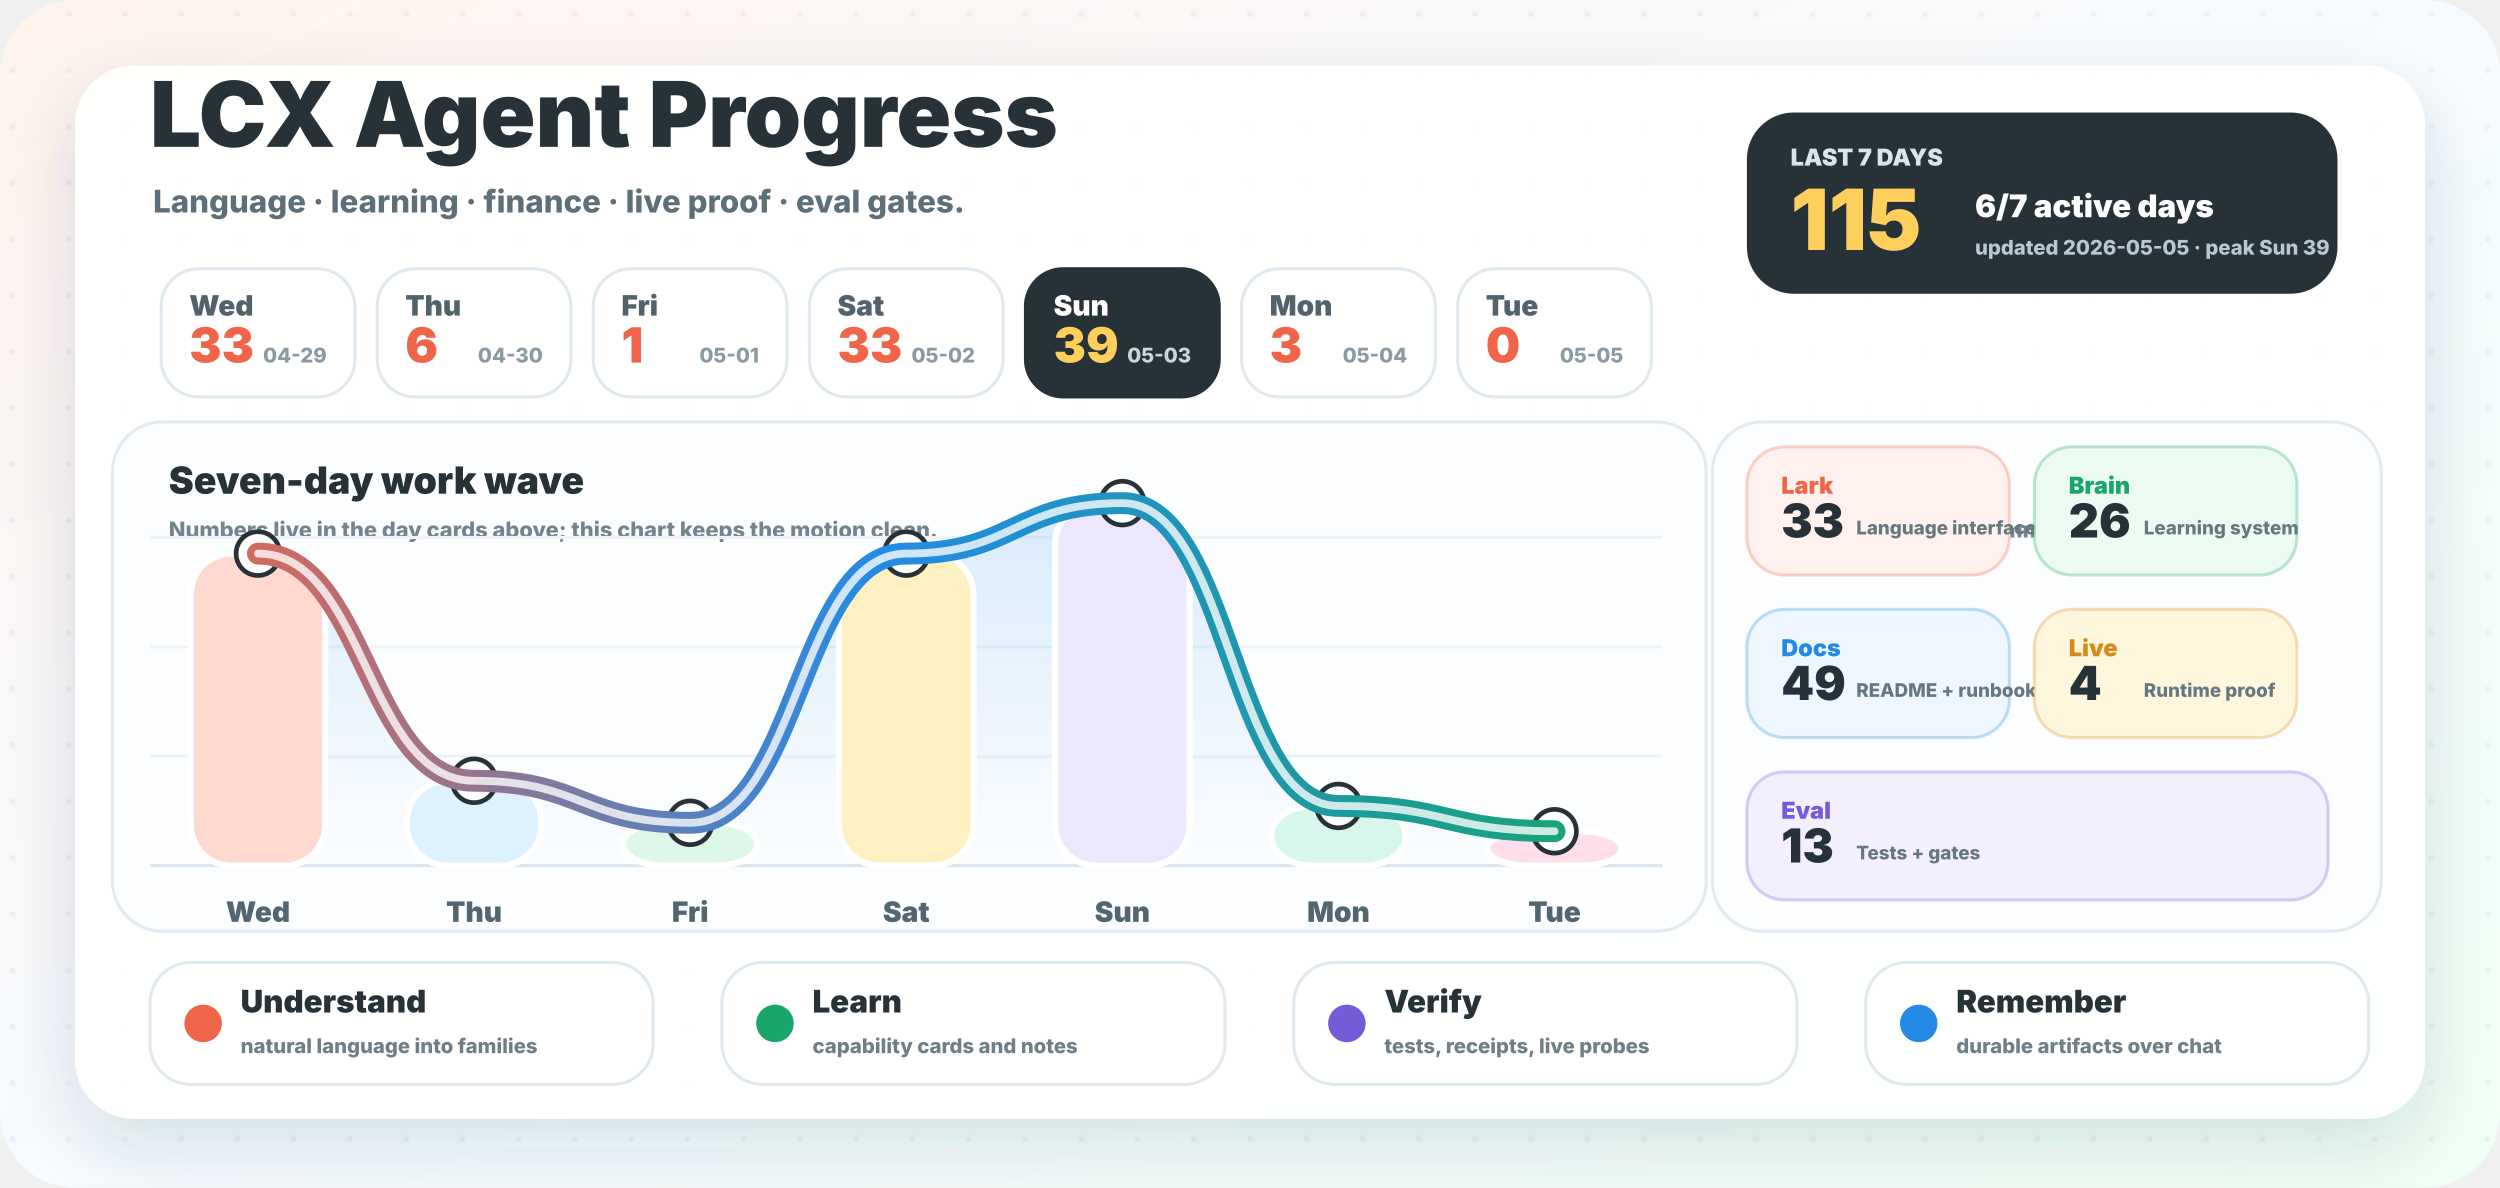
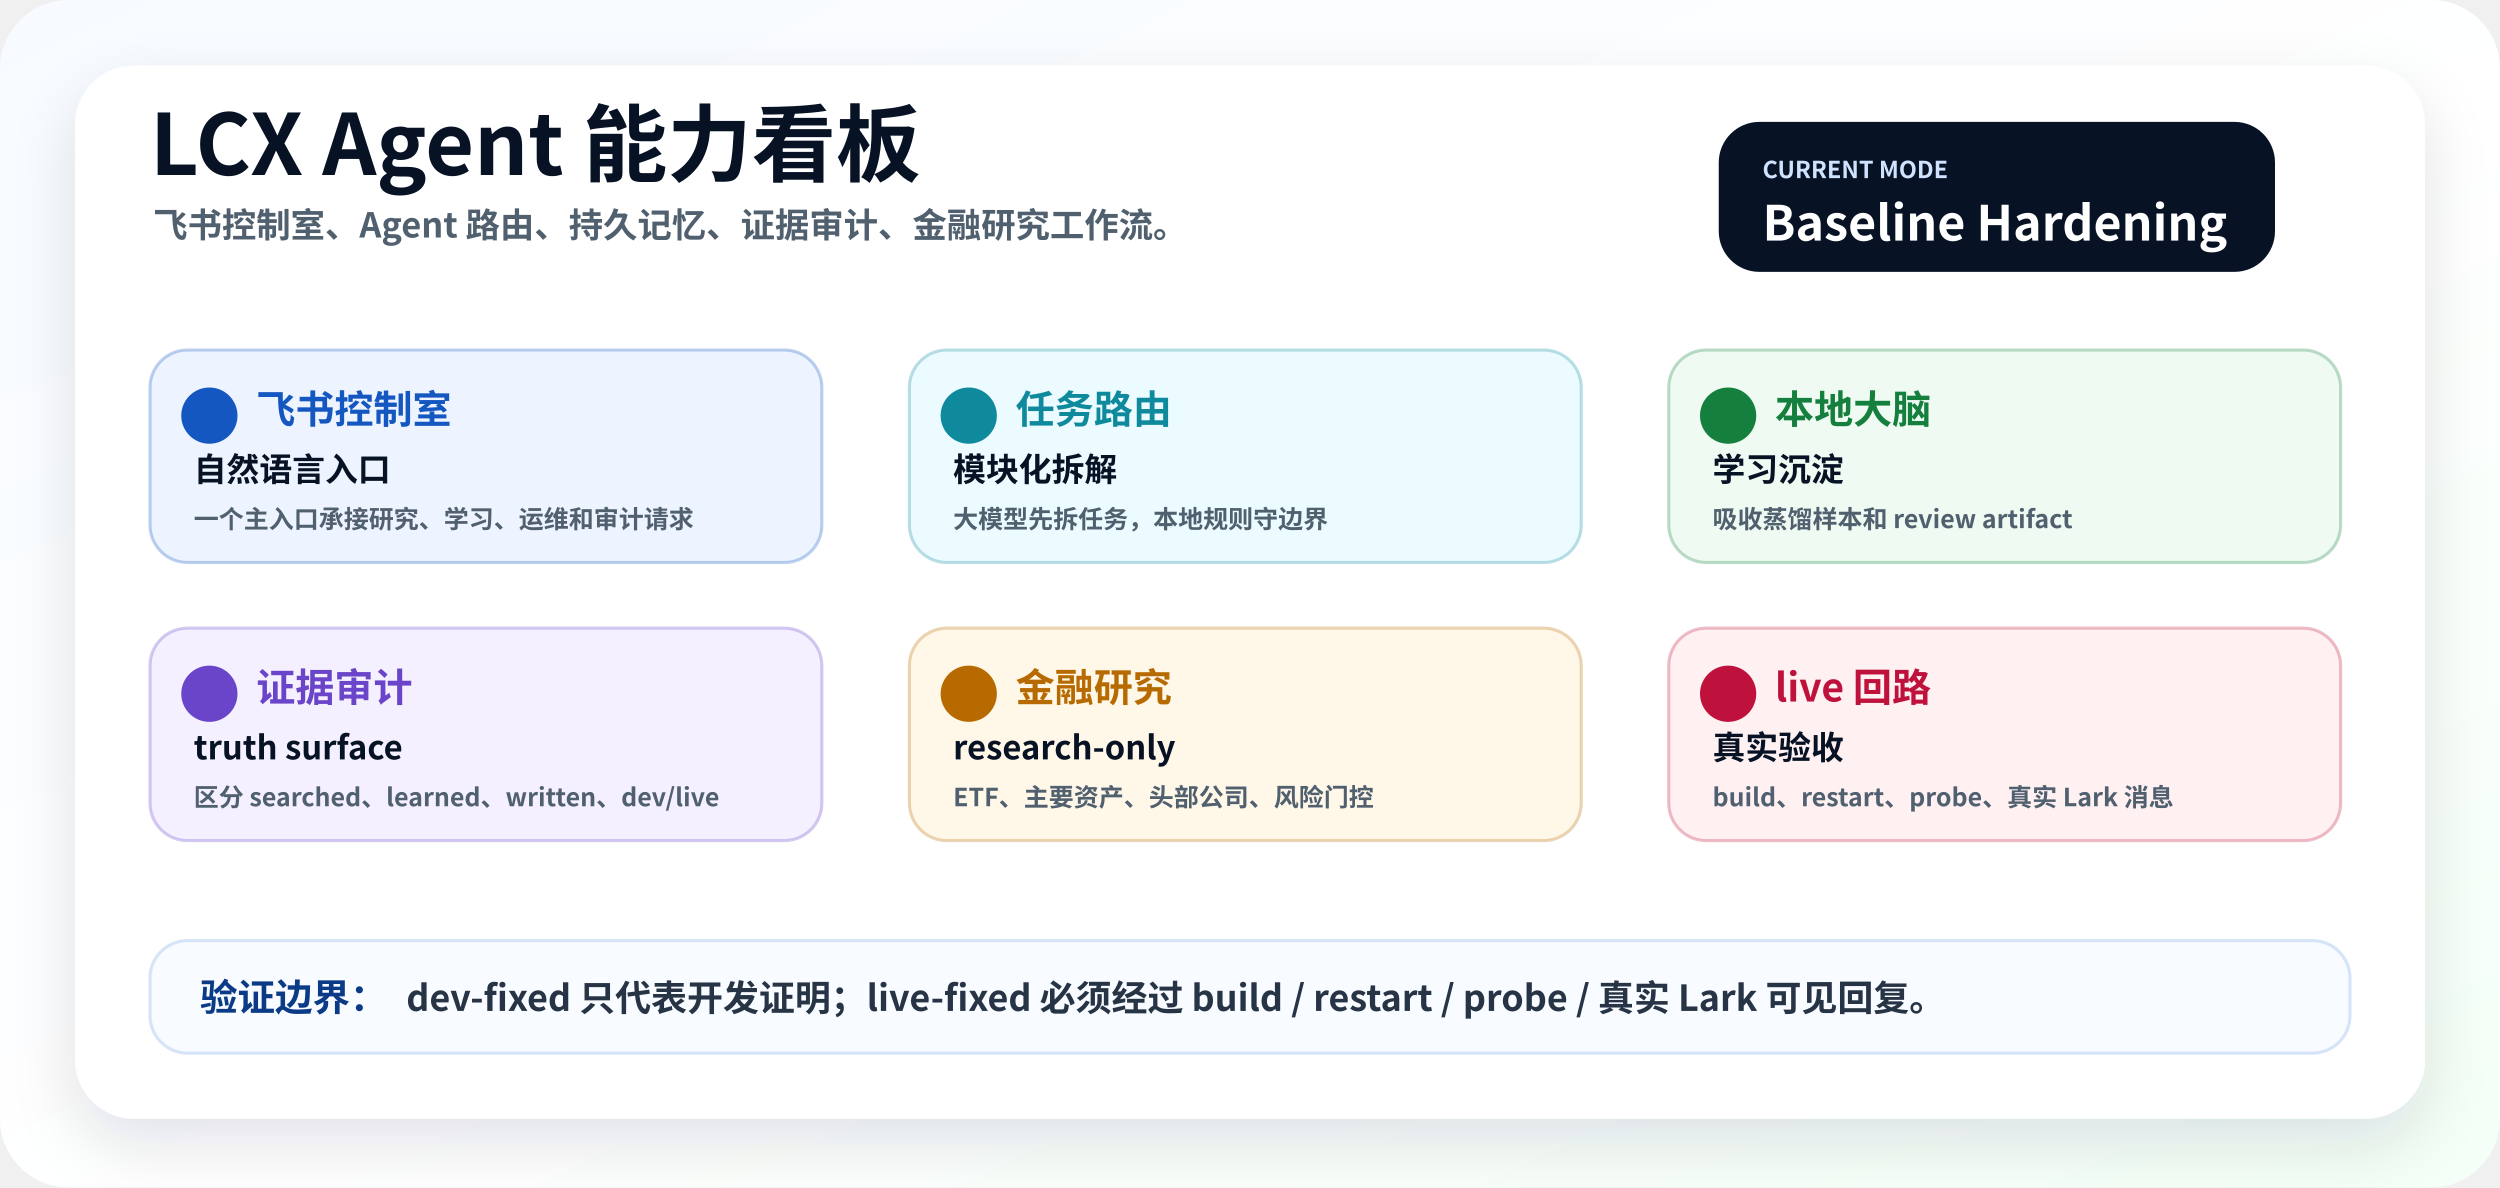
<svg xmlns="http://www.w3.org/2000/svg" width="1600" height="760" viewBox="0 0 1600 760" role="img" aria-labelledby="title desc">
  <defs>
    <linearGradient id="background" x1="0" y1="0" x2="1" y2="1">
-       <stop offset="0" stop-color="#fff3ed" />
-       <stop offset="0.52" stop-color="#f5fbff" />
-       <stop offset="1" stop-color="#effff4" />
+       <stop offset="0" stop-color="#f7fbff" />
+       <stop offset="0.55" stop-color="#ffffff" />
+       <stop offset="1" stop-color="#f3fff7" />
    </linearGradient>
-     <linearGradient id="wave" x1="96" y1="0" x2="1064" y2="0" gradientUnits="userSpaceOnUse">
-       <stop offset="0" stop-color="#f06449" />
-       <stop offset="0.48" stop-color="#238be6" />
-       <stop offset="1" stop-color="#18a66a" />
-     </linearGradient>
-     <linearGradient id="area" x1="0" y1="286" x2="0" y2="554" gradientUnits="userSpaceOnUse">
-       <stop offset="0" stop-color="#238be6" stop-opacity="0.18" />
-       <stop offset="1" stop-color="#238be6" stop-opacity="0" />
-     </linearGradient>
-     <filter id="shadow" x="-20%" y="-20%" width="140%" height="150%">
-       <feDropShadow dx="0" dy="18" stdDeviation="22" flood-color="#23323a" flood-opacity="0.14" />
+     <filter id="shadow" x="-12%" y="-12%" width="124%" height="136%">
+       <feDropShadow dx="0" dy="16" stdDeviation="20" flood-color="#102030" flood-opacity="0.12" />
    </filter>
-     <pattern id="dots" width="36" height="36" patternUnits="userSpaceOnUse">
-       <circle cx="8" cy="9" r="2" fill="#263238" opacity="0.045" />
-     </pattern>
  </defs>
-   <rect width="1600" height="760" rx="48" fill="url(#background)" />
-   <rect width="1600" height="760" rx="48" fill="url(#dots)" />
+   <rect width="1600" height="760" rx="44" fill="url(#background)" />
  <rect x="48" y="42" width="1504" height="674" rx="38" fill="#ffffff" opacity="0.96" filter="url(#shadow)" />
-   <g transform="translate(96 94)">
-     <text x="0" y="0" fill="#263238" font-family="Inter, ui-sans-serif, system-ui, -apple-system, BlinkMacSystemFont, Segoe UI, sans-serif" font-size="58" font-weight="950">LCX Agent Progress</text>
-     <text x="2" y="42" fill="#5d707a" font-family="Inter, ui-sans-serif, system-ui, -apple-system, BlinkMacSystemFont, Segoe UI, sans-serif" font-size="20" font-weight="780">Language · learning · finance · live proof · eval gates.</text>
-   </g>
-   <g transform="translate(1118 72)">
-     <rect x="0" y="0" width="378" height="116" rx="30" fill="#263238" />
-     <text x="28" y="34" fill="#d8e6ec" font-family="Inter, ui-sans-serif, system-ui, -apple-system, BlinkMacSystemFont, Segoe UI, sans-serif" font-size="15" font-weight="950">LAST 7 DAYS</text>
-     <text x="28" y="88" fill="#ffcf5c" font-family="Inter, ui-sans-serif, system-ui, -apple-system, BlinkMacSystemFont, Segoe UI, sans-serif" font-size="54" font-weight="950">115</text>
-     <text x="146" y="67" fill="#ffffff" font-family="Inter, ui-sans-serif, system-ui, -apple-system, BlinkMacSystemFont, Segoe UI, sans-serif" font-size="20" font-weight="950">6/7 active days</text>
-     <text x="146" y="91" fill="#b7c9d0" font-family="Inter, ui-sans-serif, system-ui, -apple-system, BlinkMacSystemFont, Segoe UI, sans-serif" font-size="13" font-weight="800">updated 2026-05-05 · peak Sun 39</text>
-   </g>
-   <g>
-     <rect x="103.1" y="172" width="124" height="82" rx="24" fill="#ffffff" stroke="#dfe9ef" stroke-width="2" />
-     <text x="121.1" y="202" fill="#51626b" font-family="Inter, ui-sans-serif, system-ui, -apple-system, BlinkMacSystemFont, Segoe UI, sans-serif" font-size="18" font-weight="900">Wed</text>
-     <text x="121.1" y="232" fill="#f06449" font-family="Inter, ui-sans-serif, system-ui, -apple-system, BlinkMacSystemFont, Segoe UI, sans-serif" font-size="31" font-weight="950">33</text>
-     <text x="209.1" y="232" text-anchor="end" fill="#8a9aa3" font-family="Inter, ui-sans-serif, system-ui, -apple-system, BlinkMacSystemFont, Segoe UI, sans-serif" font-size="13" font-weight="800">04-29</text>
-   </g>
-   <g>
-     <rect x="241.4" y="172" width="124" height="82" rx="24" fill="#ffffff" stroke="#dfe9ef" stroke-width="2" />
-     <text x="259.4" y="202" fill="#51626b" font-family="Inter, ui-sans-serif, system-ui, -apple-system, BlinkMacSystemFont, Segoe UI, sans-serif" font-size="18" font-weight="900">Thu</text>
-     <text x="259.4" y="232" fill="#f06449" font-family="Inter, ui-sans-serif, system-ui, -apple-system, BlinkMacSystemFont, Segoe UI, sans-serif" font-size="31" font-weight="950">6</text>
-     <text x="347.4" y="232" text-anchor="end" fill="#8a9aa3" font-family="Inter, ui-sans-serif, system-ui, -apple-system, BlinkMacSystemFont, Segoe UI, sans-serif" font-size="13" font-weight="800">04-30</text>
-   </g>
-   <g>
-     <rect x="379.7" y="172" width="124" height="82" rx="24" fill="#ffffff" stroke="#dfe9ef" stroke-width="2" />
-     <text x="397.7" y="202" fill="#51626b" font-family="Inter, ui-sans-serif, system-ui, -apple-system, BlinkMacSystemFont, Segoe UI, sans-serif" font-size="18" font-weight="900">Fri</text>
-     <text x="397.7" y="232" fill="#f06449" font-family="Inter, ui-sans-serif, system-ui, -apple-system, BlinkMacSystemFont, Segoe UI, sans-serif" font-size="31" font-weight="950">1</text>
-     <text x="485.7" y="232" text-anchor="end" fill="#8a9aa3" font-family="Inter, ui-sans-serif, system-ui, -apple-system, BlinkMacSystemFont, Segoe UI, sans-serif" font-size="13" font-weight="800">05-01</text>
-   </g>
-   <g>
-     <rect x="518.0" y="172" width="124" height="82" rx="24" fill="#ffffff" stroke="#dfe9ef" stroke-width="2" />
-     <text x="536.0" y="202" fill="#51626b" font-family="Inter, ui-sans-serif, system-ui, -apple-system, BlinkMacSystemFont, Segoe UI, sans-serif" font-size="18" font-weight="900">Sat</text>
-     <text x="536.0" y="232" fill="#f06449" font-family="Inter, ui-sans-serif, system-ui, -apple-system, BlinkMacSystemFont, Segoe UI, sans-serif" font-size="31" font-weight="950">33</text>
-     <text x="624.0" y="232" text-anchor="end" fill="#8a9aa3" font-family="Inter, ui-sans-serif, system-ui, -apple-system, BlinkMacSystemFont, Segoe UI, sans-serif" font-size="13" font-weight="800">05-02</text>
-   </g>
-   <g>
-     <rect x="656.3" y="172" width="124" height="82" rx="24" fill="#263238" stroke="#263238" stroke-width="2" />
-     <text x="674.3" y="202" fill="#ffffff" font-family="Inter, ui-sans-serif, system-ui, -apple-system, BlinkMacSystemFont, Segoe UI, sans-serif" font-size="18" font-weight="900">Sun</text>
-     <text x="674.3" y="232" fill="#ffcf5c" font-family="Inter, ui-sans-serif, system-ui, -apple-system, BlinkMacSystemFont, Segoe UI, sans-serif" font-size="31" font-weight="950">39</text>
-     <text x="762.3" y="232" text-anchor="end" fill="#c9d6dc" font-family="Inter, ui-sans-serif, system-ui, -apple-system, BlinkMacSystemFont, Segoe UI, sans-serif" font-size="13" font-weight="800">05-03</text>
-   </g>
-   <g>
-     <rect x="794.6" y="172" width="124" height="82" rx="24" fill="#ffffff" stroke="#dfe9ef" stroke-width="2" />
-     <text x="812.6" y="202" fill="#51626b" font-family="Inter, ui-sans-serif, system-ui, -apple-system, BlinkMacSystemFont, Segoe UI, sans-serif" font-size="18" font-weight="900">Mon</text>
-     <text x="812.6" y="232" fill="#f06449" font-family="Inter, ui-sans-serif, system-ui, -apple-system, BlinkMacSystemFont, Segoe UI, sans-serif" font-size="31" font-weight="950">3</text>
-     <text x="900.6" y="232" text-anchor="end" fill="#8a9aa3" font-family="Inter, ui-sans-serif, system-ui, -apple-system, BlinkMacSystemFont, Segoe UI, sans-serif" font-size="13" font-weight="800">05-04</text>
-   </g>
-   <g>
-     <rect x="932.9" y="172" width="124" height="82" rx="24" fill="#ffffff" stroke="#dfe9ef" stroke-width="2" />
-     <text x="950.9" y="202" fill="#51626b" font-family="Inter, ui-sans-serif, system-ui, -apple-system, BlinkMacSystemFont, Segoe UI, sans-serif" font-size="18" font-weight="900">Tue</text>
-     <text x="950.9" y="232" fill="#f06449" font-family="Inter, ui-sans-serif, system-ui, -apple-system, BlinkMacSystemFont, Segoe UI, sans-serif" font-size="31" font-weight="950">0</text>
-     <text x="1038.9" y="232" text-anchor="end" fill="#8a9aa3" font-family="Inter, ui-sans-serif, system-ui, -apple-system, BlinkMacSystemFont, Segoe UI, sans-serif" font-size="13" font-weight="800">05-05</text>
-   </g>
-   <g>
-     <rect x="72" y="270" width="1020" height="326" rx="32" fill="#fbfdff" stroke="#e1ebf1" stroke-width="2" />
-     <text x="108" y="316" fill="#263238" font-family="Inter, ui-sans-serif, system-ui, -apple-system, BlinkMacSystemFont, Segoe UI, sans-serif" font-size="24" font-weight="950">Seven-day work wave</text>
-     <text x="108" y="344" fill="#73848d" font-family="Inter, ui-sans-serif, system-ui, -apple-system, BlinkMacSystemFont, Segoe UI, sans-serif" font-size="14" font-weight="800">Numbers live in the day cards above; this chart keeps the motion clean.</text>
-     <line x1="96" y1="554" x2="1064" y2="554" stroke="#dce7ed" stroke-width="2" />
-     <line x1="96" y1="484" x2="1064" y2="484" stroke="#edf3f6" stroke-width="2" />
-     <line x1="96" y1="414" x2="1064" y2="414" stroke="#edf3f6" stroke-width="2" />
-     <line x1="96" y1="344" x2="1064" y2="344" stroke="#edf3f6" stroke-width="2" />
-     <path d="M 165.1 354.3 C 234.3 354.3, 234.3 499.7, 303.4 499.7 C 372.6 499.7, 372.6 526.6, 441.7 526.6 C 510.9 526.6, 510.9 354.3, 580.0 354.3 C 649.1 354.3, 649.1 322.0, 718.3 322.0 C 787.4 322.0, 787.4 515.8, 856.6 515.8 C 925.7 515.8, 925.7 532.0, 994.9 532.0 L 994.9 554 L 165.1 554 Z" fill="url(#area)" />
-     <rect x="122.1" y="354.3" width="86" height="199.7" rx="26" fill="#ffd9cf" stroke="#ffffff" stroke-width="4" />
-     <circle cx="165.1" cy="354.3" r="14" fill="#ffffff" stroke="#263238" stroke-width="3" />
-     <text x="165.1" y="590.0" text-anchor="middle" fill="#52666f" font-family="Inter, ui-sans-serif, system-ui, -apple-system, BlinkMacSystemFont, Segoe UI, sans-serif" font-size="18" font-weight="900">Wed</text>
-     <rect x="260.4" y="499.7" width="86" height="54.3" rx="26" fill="#def1ff" stroke="#ffffff" stroke-width="4" />
-     <circle cx="303.4" cy="499.7" r="14" fill="#ffffff" stroke="#263238" stroke-width="3" />
-     <text x="303.4" y="590.0" text-anchor="middle" fill="#52666f" font-family="Inter, ui-sans-serif, system-ui, -apple-system, BlinkMacSystemFont, Segoe UI, sans-serif" font-size="18" font-weight="900">Thu</text>
-     <rect x="398.7" y="526.6" width="86" height="27.4" rx="26" fill="#dff7e8" stroke="#ffffff" stroke-width="4" />
-     <circle cx="441.7" cy="526.6" r="14" fill="#ffffff" stroke="#263238" stroke-width="3" />
-     <text x="441.7" y="590.0" text-anchor="middle" fill="#52666f" font-family="Inter, ui-sans-serif, system-ui, -apple-system, BlinkMacSystemFont, Segoe UI, sans-serif" font-size="18" font-weight="900">Fri</text>
-     <rect x="537.0" y="354.3" width="86" height="199.7" rx="26" fill="#fff0c2" stroke="#ffffff" stroke-width="4" />
-     <circle cx="580.0" cy="354.3" r="14" fill="#ffffff" stroke="#263238" stroke-width="3" />
-     <text x="580.0" y="590.0" text-anchor="middle" fill="#52666f" font-family="Inter, ui-sans-serif, system-ui, -apple-system, BlinkMacSystemFont, Segoe UI, sans-serif" font-size="18" font-weight="900">Sat</text>
-     <rect x="675.3" y="322.0" width="86" height="232.0" rx="26" fill="#ece7ff" stroke="#ffffff" stroke-width="4" />
-     <circle cx="718.3" cy="322.0" r="14" fill="#ffffff" stroke="#263238" stroke-width="3" />
-     <text x="718.3" y="590.0" text-anchor="middle" fill="#52666f" font-family="Inter, ui-sans-serif, system-ui, -apple-system, BlinkMacSystemFont, Segoe UI, sans-serif" font-size="18" font-weight="900">Sun</text>
-     <rect x="813.6" y="515.8" width="86" height="38.2" rx="26" fill="#d8f7ec" stroke="#ffffff" stroke-width="4" />
-     <circle cx="856.6" cy="515.8" r="14" fill="#ffffff" stroke="#263238" stroke-width="3" />
-     <text x="856.6" y="590.0" text-anchor="middle" fill="#52666f" font-family="Inter, ui-sans-serif, system-ui, -apple-system, BlinkMacSystemFont, Segoe UI, sans-serif" font-size="18" font-weight="900">Mon</text>
-     <rect x="951.9" y="532.0" width="86" height="22.0" rx="26" fill="#ffddeb" stroke="#ffffff" stroke-width="4" />
-     <circle cx="994.9" cy="532.0" r="14" fill="#ffffff" stroke="#263238" stroke-width="3" />
-     <text x="994.9" y="590.0" text-anchor="middle" fill="#52666f" font-family="Inter, ui-sans-serif, system-ui, -apple-system, BlinkMacSystemFont, Segoe UI, sans-serif" font-size="18" font-weight="900">Tue</text>
-     <path d="M 165.1 354.3 C 234.3 354.3, 234.3 499.7, 303.4 499.7 C 372.6 499.7, 372.6 526.6, 441.7 526.6 C 510.9 526.6, 510.9 354.3, 580.0 354.3 C 649.1 354.3, 649.1 322.0, 718.3 322.0 C 787.4 322.0, 787.4 515.8, 856.6 515.8 C 925.7 515.8, 925.7 532.0, 994.9 532.0" fill="none" stroke="url(#wave)" stroke-width="14" stroke-linecap="round" stroke-linejoin="round" />
-     <path d="M 165.1 354.3 C 234.3 354.3, 234.3 499.7, 303.4 499.7 C 372.6 499.7, 372.6 526.6, 441.7 526.6 C 510.9 526.6, 510.9 354.3, 580.0 354.3 C 649.1 354.3, 649.1 322.0, 718.3 322.0 C 787.4 322.0, 787.4 515.8, 856.6 515.8 C 925.7 515.8, 925.7 532.0, 994.9 532.0" fill="none" stroke="#ffffff" stroke-width="5" stroke-linecap="round" stroke-linejoin="round" opacity="0.78" />
-   </g>
-   <g>
-     <rect x="1096" y="270" width="428" height="326" rx="32" fill="#fbfdff" stroke="#e1ebf1" stroke-width="2" />
-     <text x="1128" y="316" fill="#263238" font-family="Inter, ui-sans-serif, system-ui, -apple-system, BlinkMacSystemFont, Segoe UI, sans-serif" font-size="24" font-weight="950">Work lanes</text>
-     <text x="1128" y="344" fill="#73848d" font-family="Inter, ui-sans-serif, system-ui, -apple-system, BlinkMacSystemFont, Segoe UI, sans-serif" font-size="14" font-weight="800">Auto-counted from commit messages.</text>
+   <g font-family="PingFang SC, Hiragino Sans GB, Microsoft YaHei, Noto Sans CJK SC, Arial, sans-serif">
+     <text x="96" y="112" fill="#071225" font-size="54" font-weight="950">LCX Agent 能力看板</text>
+     <text x="98" y="152" fill="#51606f" font-size="22" font-weight="760">飞书控制室、Agent 路由、持久记忆、证据审计、金融研究工作流。</text>
+     <rect x="1100" y="78" width="356" height="96" rx="26" fill="#071225" />
+     <text x="1128" y="114" fill="#cfe3ff" font-size="15" font-weight="900">CURRENT MODE</text>
+     <text x="1128" y="154" fill="#ffffff" font-size="31" font-weight="950">Baseline Hardening</text>
    <g>
-       <rect x="1118" y="286" width="168" height="82" rx="24" fill="#fff1ed" stroke="#f06449" stroke-opacity="0.28" stroke-width="2" />
-       <text x="1140" y="316" fill="#f06449" font-family="Inter, ui-sans-serif, system-ui, -apple-system, BlinkMacSystemFont, Segoe UI, sans-serif" font-size="15" font-weight="950">Lark</text>
-       <text x="1140" y="344" fill="#263238" font-family="Inter, ui-sans-serif, system-ui, -apple-system, BlinkMacSystemFont, Segoe UI, sans-serif" font-size="30" font-weight="950">33</text>
-       <text x="1188" y="342" fill="#667780" font-family="Inter, ui-sans-serif, system-ui, -apple-system, BlinkMacSystemFont, Segoe UI, sans-serif" font-size="12" font-weight="800">Language interface</text>
+       <rect x="96" y="224" width="430" height="136" rx="24" fill="#edf4ff" stroke="#1557c0" stroke-opacity="0.28" stroke-width="2" />
+       <circle cx="134" cy="266" r="18" fill="#1557c0" />
+       <text x="164" y="271" fill="#1557c0" font-size="25" font-weight="950">飞书控制室</text>
+       <text x="124" y="308" fill="#071225" font-size="21" font-weight="900">自然语言入口</text>
+       <text x="124" y="338" fill="#51606f" font-size="16" font-weight="760">一个主入口承接研究、学习、运维和审计请求</text>
    </g>
    <g>
-       <rect x="1302" y="286" width="168" height="82" rx="24" fill="#ecfbf2" stroke="#18a66a" stroke-opacity="0.28" stroke-width="2" />
-       <text x="1324" y="316" fill="#18a66a" font-family="Inter, ui-sans-serif, system-ui, -apple-system, BlinkMacSystemFont, Segoe UI, sans-serif" font-size="15" font-weight="950">Brain</text>
-       <text x="1324" y="344" fill="#263238" font-family="Inter, ui-sans-serif, system-ui, -apple-system, BlinkMacSystemFont, Segoe UI, sans-serif" font-size="30" font-weight="950">26</text>
-       <text x="1372" y="342" fill="#667780" font-family="Inter, ui-sans-serif, system-ui, -apple-system, BlinkMacSystemFont, Segoe UI, sans-serif" font-size="12" font-weight="800">Learning system</text>
+       <rect x="582" y="224" width="430" height="136" rx="24" fill="#ecfbff" stroke="#0f8a9d" stroke-opacity="0.28" stroke-width="2" />
+       <circle cx="620" cy="266" r="18" fill="#0f8a9d" />
+       <text x="650" y="271" fill="#0f8a9d" font-size="25" font-weight="950">任务路由</text>
+       <text x="610" y="308" fill="#071225" font-size="21" font-weight="900">模块化拆解</text>
+       <text x="610" y="338" fill="#51606f" font-size="16" font-weight="760">大模型先拆任务，本地规则守边界</text>
    </g>
    <g>
-       <rect x="1118" y="390" width="168" height="82" rx="24" fill="#eef7ff" stroke="#238be6" stroke-opacity="0.28" stroke-width="2" />
-       <text x="1140" y="420" fill="#238be6" font-family="Inter, ui-sans-serif, system-ui, -apple-system, BlinkMacSystemFont, Segoe UI, sans-serif" font-size="15" font-weight="950">Docs</text>
-       <text x="1140" y="448" fill="#263238" font-family="Inter, ui-sans-serif, system-ui, -apple-system, BlinkMacSystemFont, Segoe UI, sans-serif" font-size="30" font-weight="950">49</text>
-       <text x="1188" y="446" fill="#667780" font-family="Inter, ui-sans-serif, system-ui, -apple-system, BlinkMacSystemFont, Segoe UI, sans-serif" font-size="12" font-weight="800">README + runbooks</text>
+       <rect x="1068" y="224" width="430" height="136" rx="24" fill="#effbf2" stroke="#15803d" stroke-opacity="0.28" stroke-width="2" />
+       <circle cx="1106" cy="266" r="18" fill="#15803d" />
+       <text x="1136" y="271" fill="#15803d" font-size="25" font-weight="950">本地大脑</text>
+       <text x="1096" y="308" fill="#071225" font-size="21" font-weight="900">学习沉淀</text>
+       <text x="1096" y="338" fill="#51606f" font-size="16" font-weight="760">吸收蒸馏样本和 review artifact</text>
    </g>
    <g>
-       <rect x="1302" y="390" width="168" height="82" rx="24" fill="#fff7dd" stroke="#d78a16" stroke-opacity="0.28" stroke-width="2" />
-       <text x="1324" y="420" fill="#d78a16" font-family="Inter, ui-sans-serif, system-ui, -apple-system, BlinkMacSystemFont, Segoe UI, sans-serif" font-size="15" font-weight="950">Live</text>
-       <text x="1324" y="448" fill="#263238" font-family="Inter, ui-sans-serif, system-ui, -apple-system, BlinkMacSystemFont, Segoe UI, sans-serif" font-size="30" font-weight="950">4</text>
-       <text x="1372" y="446" fill="#667780" font-family="Inter, ui-sans-serif, system-ui, -apple-system, BlinkMacSystemFont, Segoe UI, sans-serif" font-size="12" font-weight="800">Runtime proof</text>
+       <rect x="96" y="402" width="430" height="136" rx="24" fill="#f4f0ff" stroke="#6a45c9" stroke-opacity="0.28" stroke-width="2" />
+       <circle cx="134" cy="444" r="18" fill="#6a45c9" />
+       <text x="164" y="449" fill="#6a45c9" font-size="25" font-weight="950">证据审计</text>
+       <text x="124" y="486" fill="#071225" font-size="21" font-weight="900">truth surface</text>
+       <text x="124" y="516" fill="#51606f" font-size="16" font-weight="760">区分 searched、learned、written、dev/live</text>
    </g>
    <g>
-       <rect x="1118" y="494" width="372" height="82" rx="24" fill="#f3efff" stroke="#765bd8" stroke-opacity="0.28" stroke-width="2" />
-       <text x="1140" y="524" fill="#765bd8" font-family="Inter, ui-sans-serif, system-ui, -apple-system, BlinkMacSystemFont, Segoe UI, sans-serif" font-size="15" font-weight="950">Eval</text>
-       <text x="1140" y="552" fill="#263238" font-family="Inter, ui-sans-serif, system-ui, -apple-system, BlinkMacSystemFont, Segoe UI, sans-serif" font-size="30" font-weight="950">13</text>
-       <text x="1188" y="550" fill="#667780" font-family="Inter, ui-sans-serif, system-ui, -apple-system, BlinkMacSystemFont, Segoe UI, sans-serif" font-size="12" font-weight="800">Tests + gates</text>
+       <rect x="582" y="402" width="430" height="136" rx="24" fill="#fff8e8" stroke="#b66a00" stroke-opacity="0.28" stroke-width="2" />
+       <circle cx="620" cy="444" r="18" fill="#b66a00" />
+       <text x="650" y="449" fill="#b66a00" font-size="25" font-weight="950">金融研究</text>
+       <text x="610" y="486" fill="#071225" font-size="21" font-weight="900">research-only</text>
+       <text x="610" y="516" fill="#51606f" font-size="16" font-weight="760">ETF、主要资产、头部公司、风险门控</text>
    </g>
-   </g>
-   <g>
-     <rect x="96" y="616" width="322" height="78" rx="26" fill="#ffffff" stroke="#dfe9ef" stroke-width="2" />
-     <circle cx="130" cy="655" r="12" fill="#f06449" />
-     <text x="154" y="648" fill="#263238" font-family="Inter, ui-sans-serif, system-ui, -apple-system, BlinkMacSystemFont, Segoe UI, sans-serif" font-size="20" font-weight="950">Understand</text>
-     <text x="154" y="674" fill="#6e7f88" font-family="Inter, ui-sans-serif, system-ui, -apple-system, BlinkMacSystemFont, Segoe UI, sans-serif" font-size="13" font-weight="800">natural language into families</text>
-   </g>
-   <g>
-     <rect x="462" y="616" width="322" height="78" rx="26" fill="#ffffff" stroke="#dfe9ef" stroke-width="2" />
-     <circle cx="496" cy="655" r="12" fill="#18a66a" />
-     <text x="520" y="648" fill="#263238" font-family="Inter, ui-sans-serif, system-ui, -apple-system, BlinkMacSystemFont, Segoe UI, sans-serif" font-size="20" font-weight="950">Learn</text>
-     <text x="520" y="674" fill="#6e7f88" font-family="Inter, ui-sans-serif, system-ui, -apple-system, BlinkMacSystemFont, Segoe UI, sans-serif" font-size="13" font-weight="800">capability cards and notes</text>
-   </g>
-   <g>
-     <rect x="828" y="616" width="322" height="78" rx="26" fill="#ffffff" stroke="#dfe9ef" stroke-width="2" />
-     <circle cx="862" cy="655" r="12" fill="#765bd8" />
-     <text x="886" y="648" fill="#263238" font-family="Inter, ui-sans-serif, system-ui, -apple-system, BlinkMacSystemFont, Segoe UI, sans-serif" font-size="20" font-weight="950">Verify</text>
-     <text x="886" y="674" fill="#6e7f88" font-family="Inter, ui-sans-serif, system-ui, -apple-system, BlinkMacSystemFont, Segoe UI, sans-serif" font-size="13" font-weight="800">tests, receipts, live probes</text>
-   </g>
-   <g>
-     <rect x="1194" y="616" width="322" height="78" rx="26" fill="#ffffff" stroke="#dfe9ef" stroke-width="2" />
-     <circle cx="1228" cy="655" r="12" fill="#238be6" />
-     <text x="1252" y="648" fill="#263238" font-family="Inter, ui-sans-serif, system-ui, -apple-system, BlinkMacSystemFont, Segoe UI, sans-serif" font-size="20" font-weight="950">Remember</text>
-     <text x="1252" y="674" fill="#6e7f88" font-family="Inter, ui-sans-serif, system-ui, -apple-system, BlinkMacSystemFont, Segoe UI, sans-serif" font-size="13" font-weight="800">durable artifacts over chat</text>
+     <g>
+       <rect x="1068" y="402" width="430" height="136" rx="24" fill="#fff1f2" stroke="#be123c" stroke-opacity="0.28" stroke-width="2" />
+       <circle cx="1106" cy="444" r="18" fill="#be123c" />
+       <text x="1136" y="449" fill="#be123c" font-size="25" font-weight="950">live 回路</text>
+       <text x="1096" y="486" fill="#071225" font-size="21" font-weight="900">真实验收</text>
+       <text x="1096" y="516" fill="#51606f" font-size="16" font-weight="760">build、restart、probe、真实 Lark 消息</text>
+     </g>
+     <rect x="96" y="602" width="1408" height="72" rx="24" fill="#f8fbff" stroke="#d5e4f7" stroke-width="2" />
+     <text x="128" y="647" fill="#0b3b86" font-size="24" font-weight="950">验证边界：</text>
+     <text x="260" y="647" fill="#273445" font-size="23" font-weight="850">dev-fixed 只代表开发证明；live-fixed 必须经过 build / restart / probe / 真实 Lark 可见回复。</text>
  </g>
</svg>
